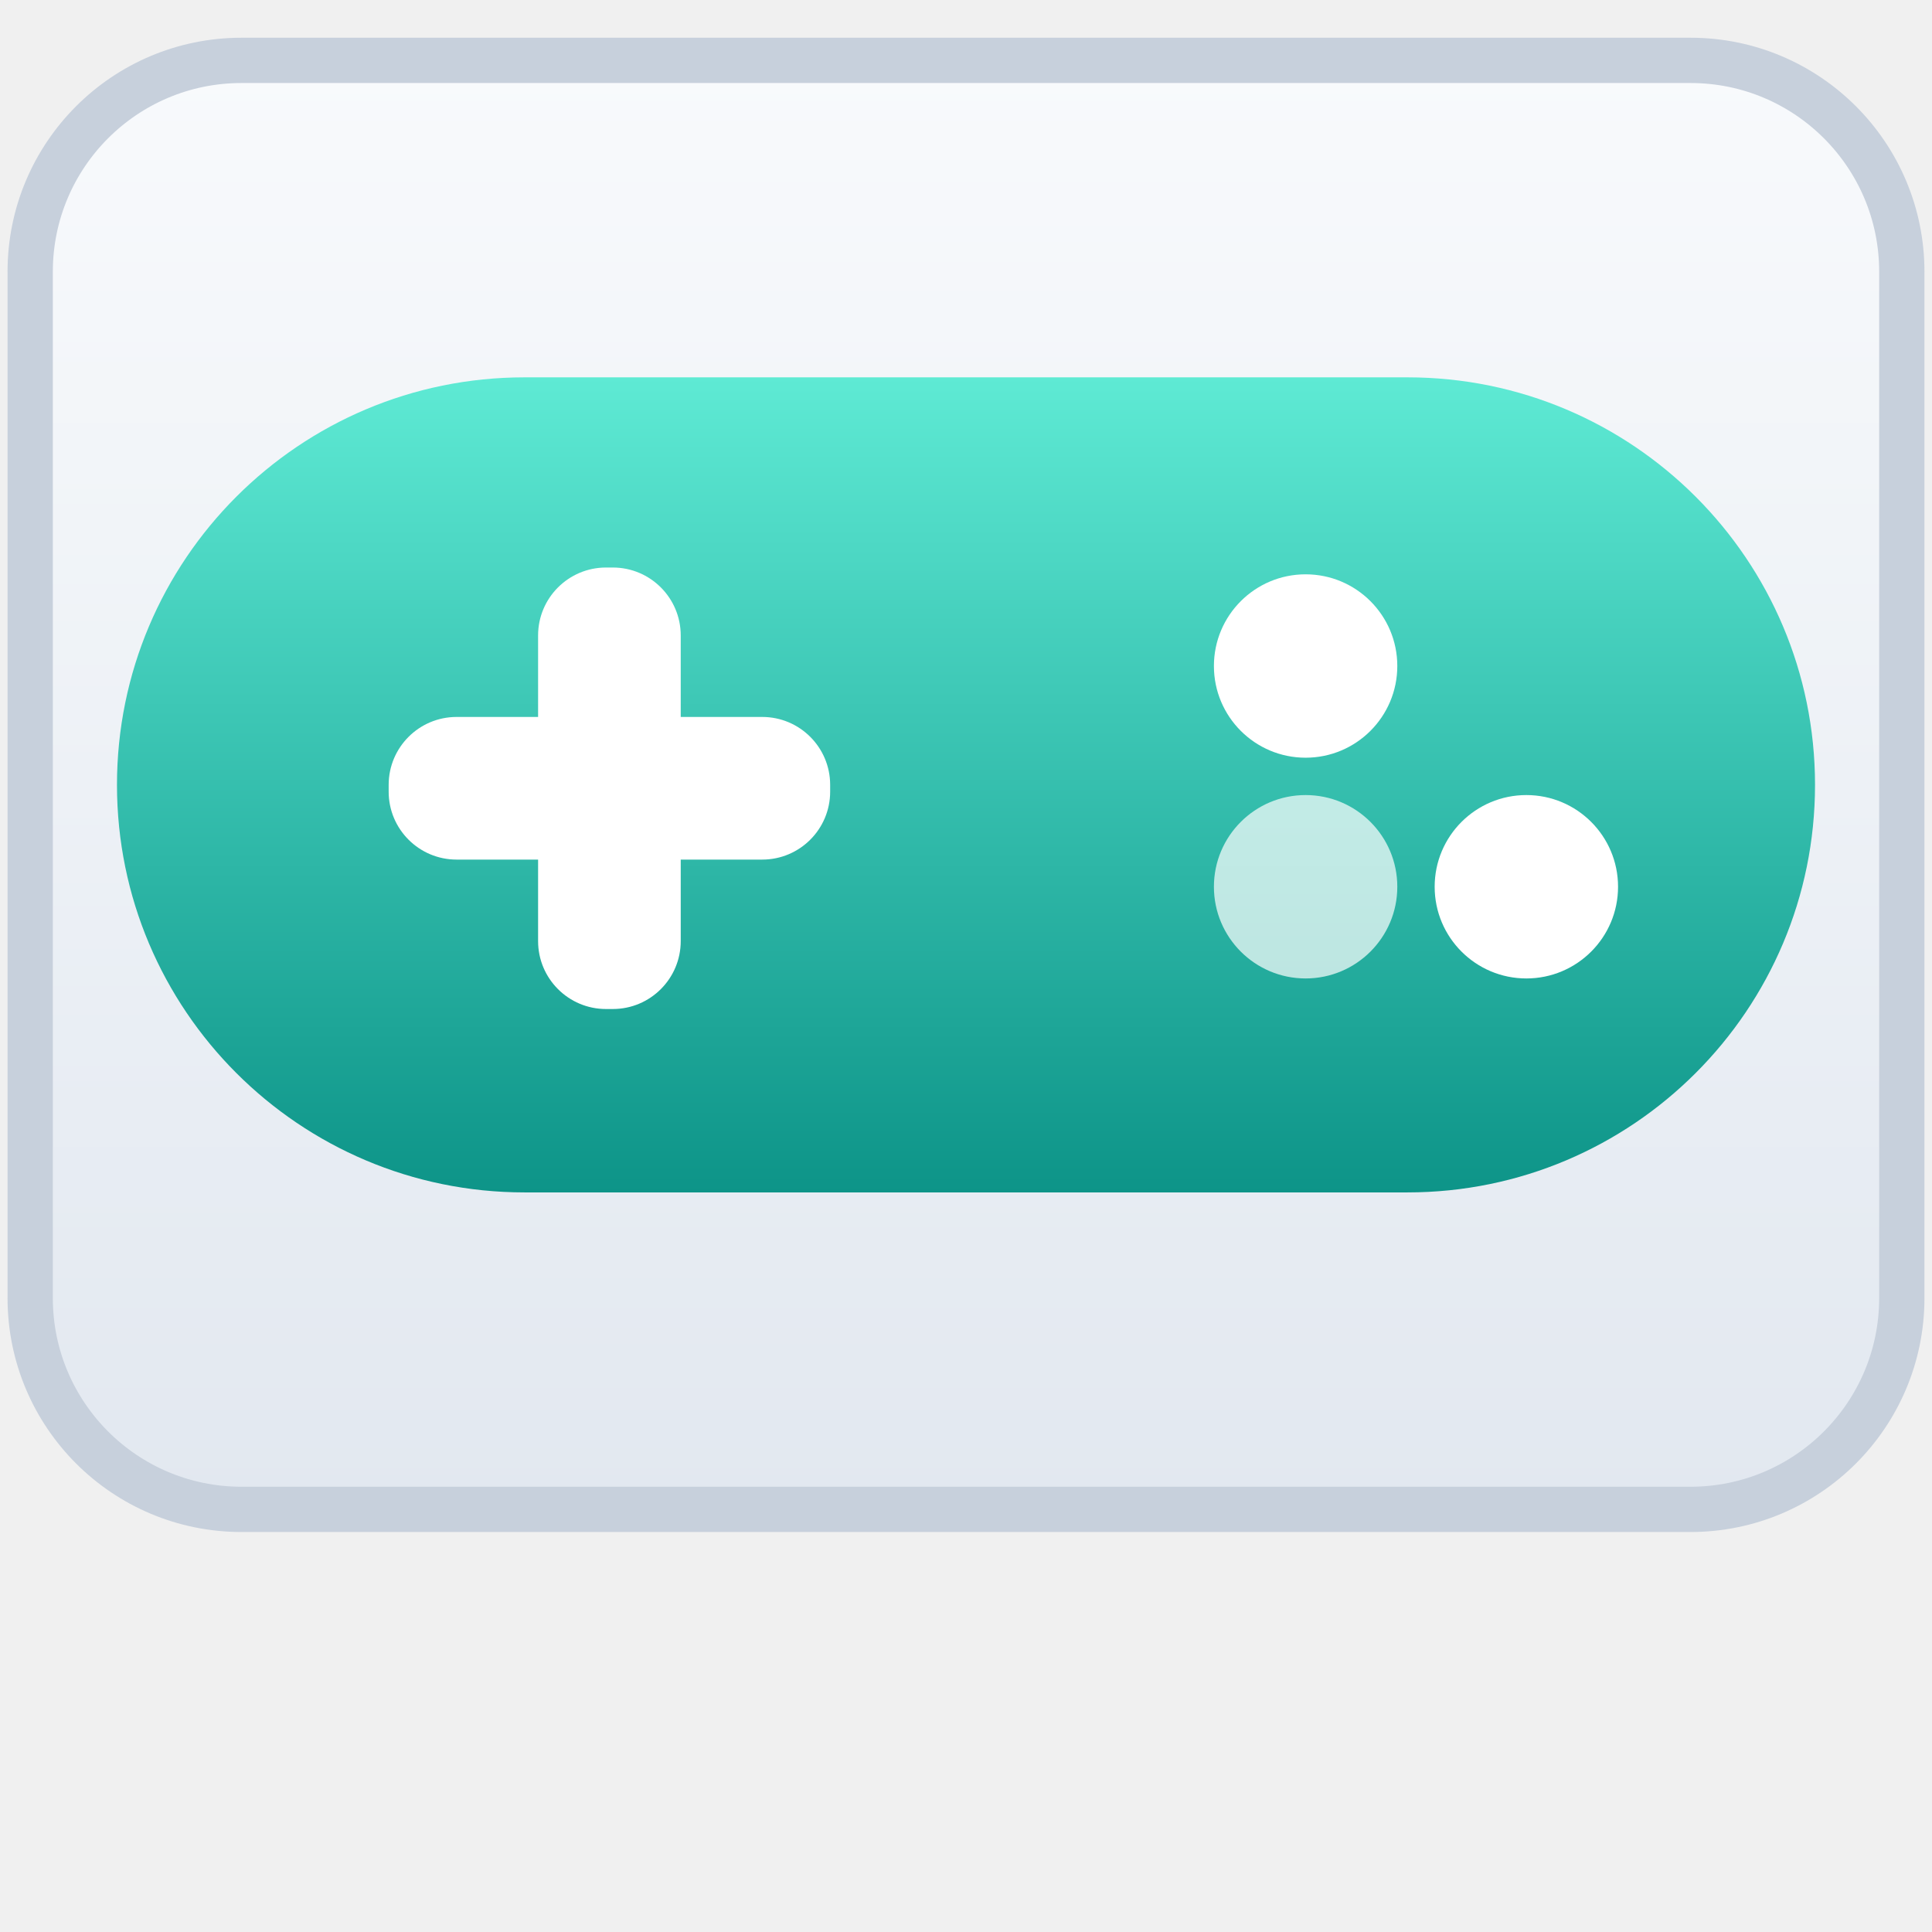
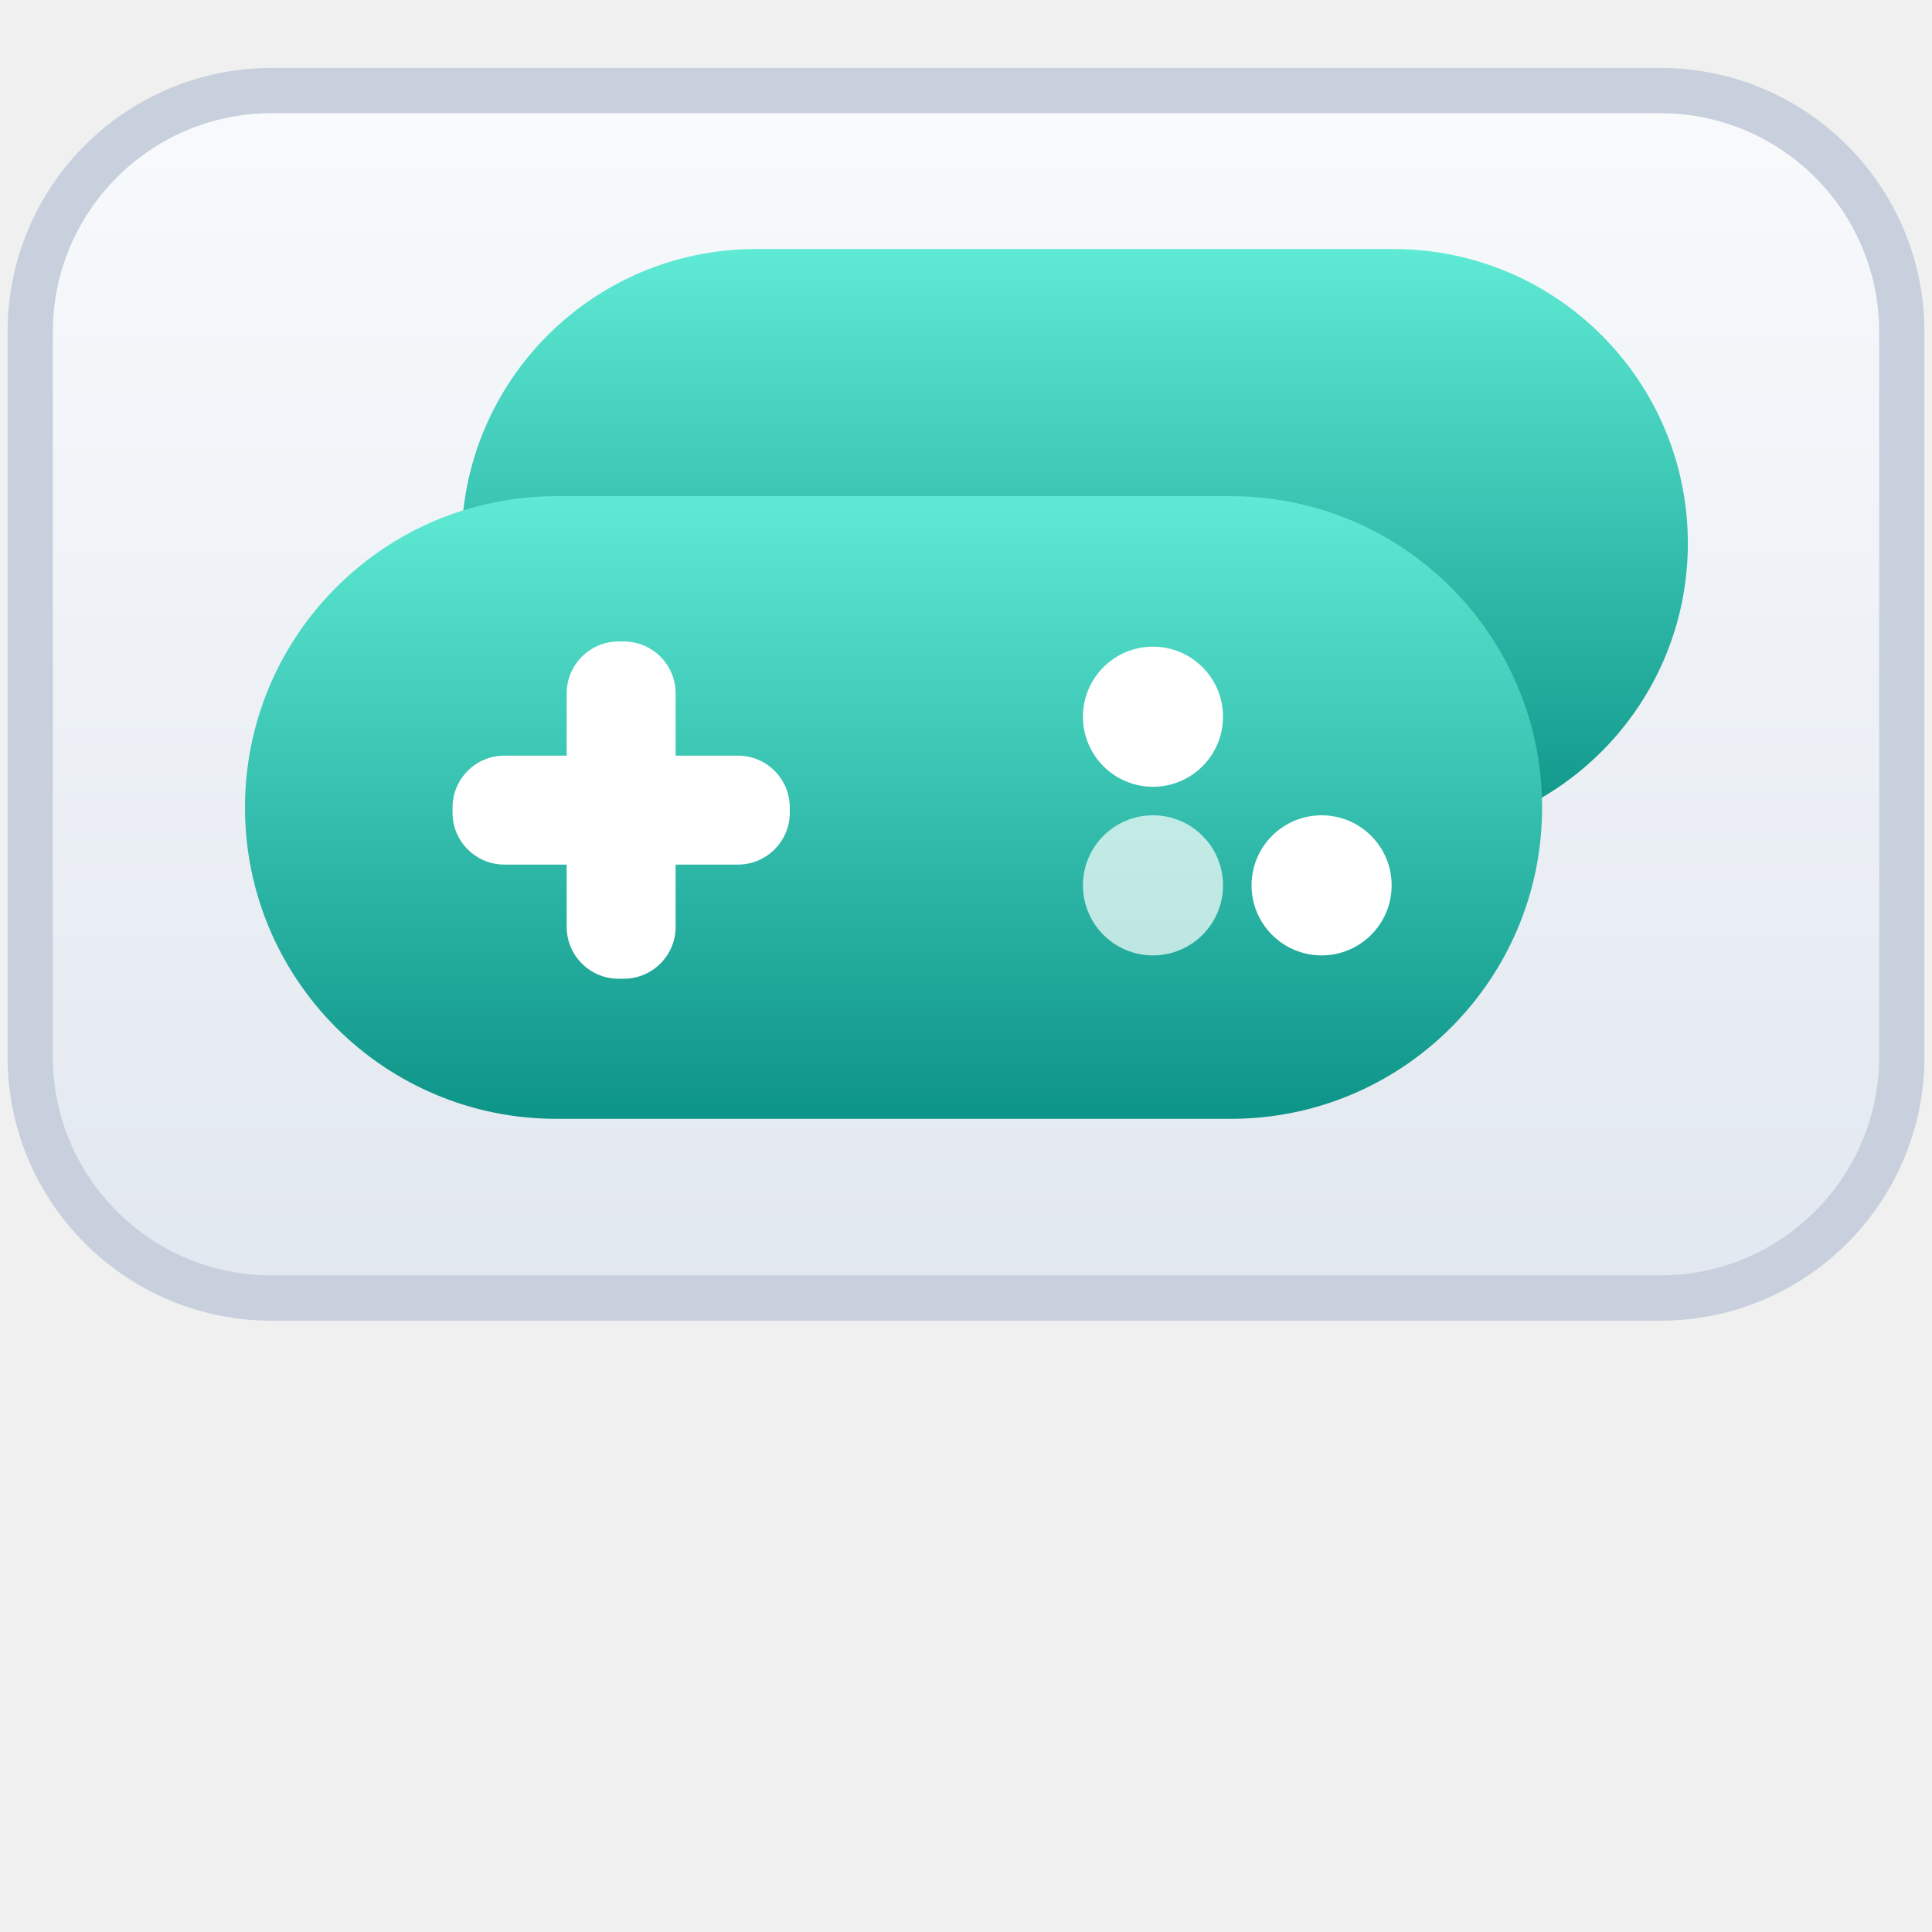
<svg xmlns="http://www.w3.org/2000/svg" viewBox="0 0 64 64" width="64" height="64" role="img" aria-label="Collection">
  <defs>
    <linearGradient id="c" x1="0" y1="0" x2="0" y2="1">
      <stop offset="0" stop-color="#f8fafc" />
      <stop offset="1" stop-color="#e2e8f0" />
    </linearGradient>
    <linearGradient id="g" x1="0" y1="0" x2="0" y2="1">
      <stop offset="0" stop-color="#5eead4" />
      <stop offset="1" stop-color="#0d9488" />
    </linearGradient>
+     <symbol id="padplain" viewBox="0 0 64 32">
+       <rect x="7" y="4" width="50" height="24" rx="12" fill="url(#g)" />
+     </symbol>
    <symbol id="pad" viewBox="0 0 64 32">
      <rect x="7" y="4" width="50" height="24" rx="12" fill="url(#g)" />
      <rect x="15" y="14" width="13" height="4.2" rx="2" fill="#fff" />
      <rect x="19.4" y="9.6" width="4.2" height="13" rx="2" fill="#fff" />
      <circle cx="42" cy="12.5" r="2.7" fill="#fff" />
      <circle cx="48.5" cy="19" r="2.7" fill="#fff" />
      <circle cx="42" cy="19" r="2.7" fill="#fff" opacity=".7" />
    </symbol>
  </defs>
-   <rect x="1" y="2" width="62" height="48" rx="7" fill="url(#c)" stroke="#c7d0dc" stroke-width="1.5" />
-   <use href="#pad" x="-4" y="8" width="72" height="36" />
+   <rect x="1" y="3" width="62" height="40" rx="8" fill="url(#c)" stroke="#c7d0dc" stroke-width="1.5" />
+   <use href="#padplain" x="9.6" y="5" width="52" height="26" />
+   <use href="#pad" x="2.1" y="13" width="55" height="27.5" />
</svg>
